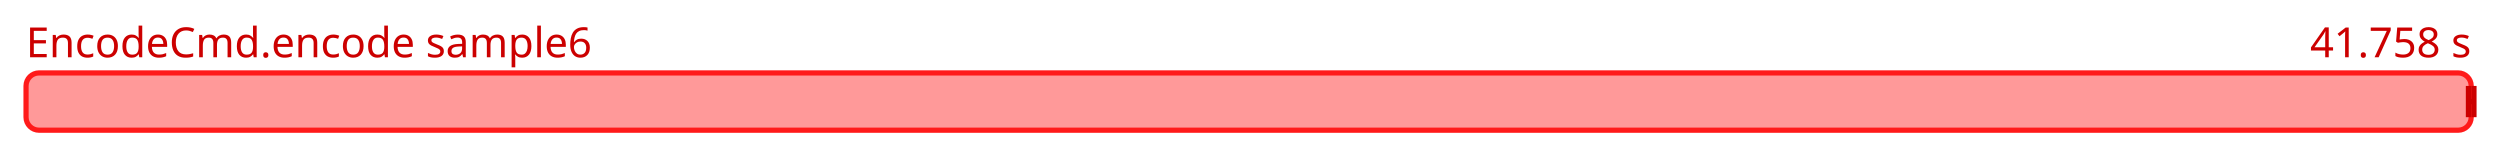
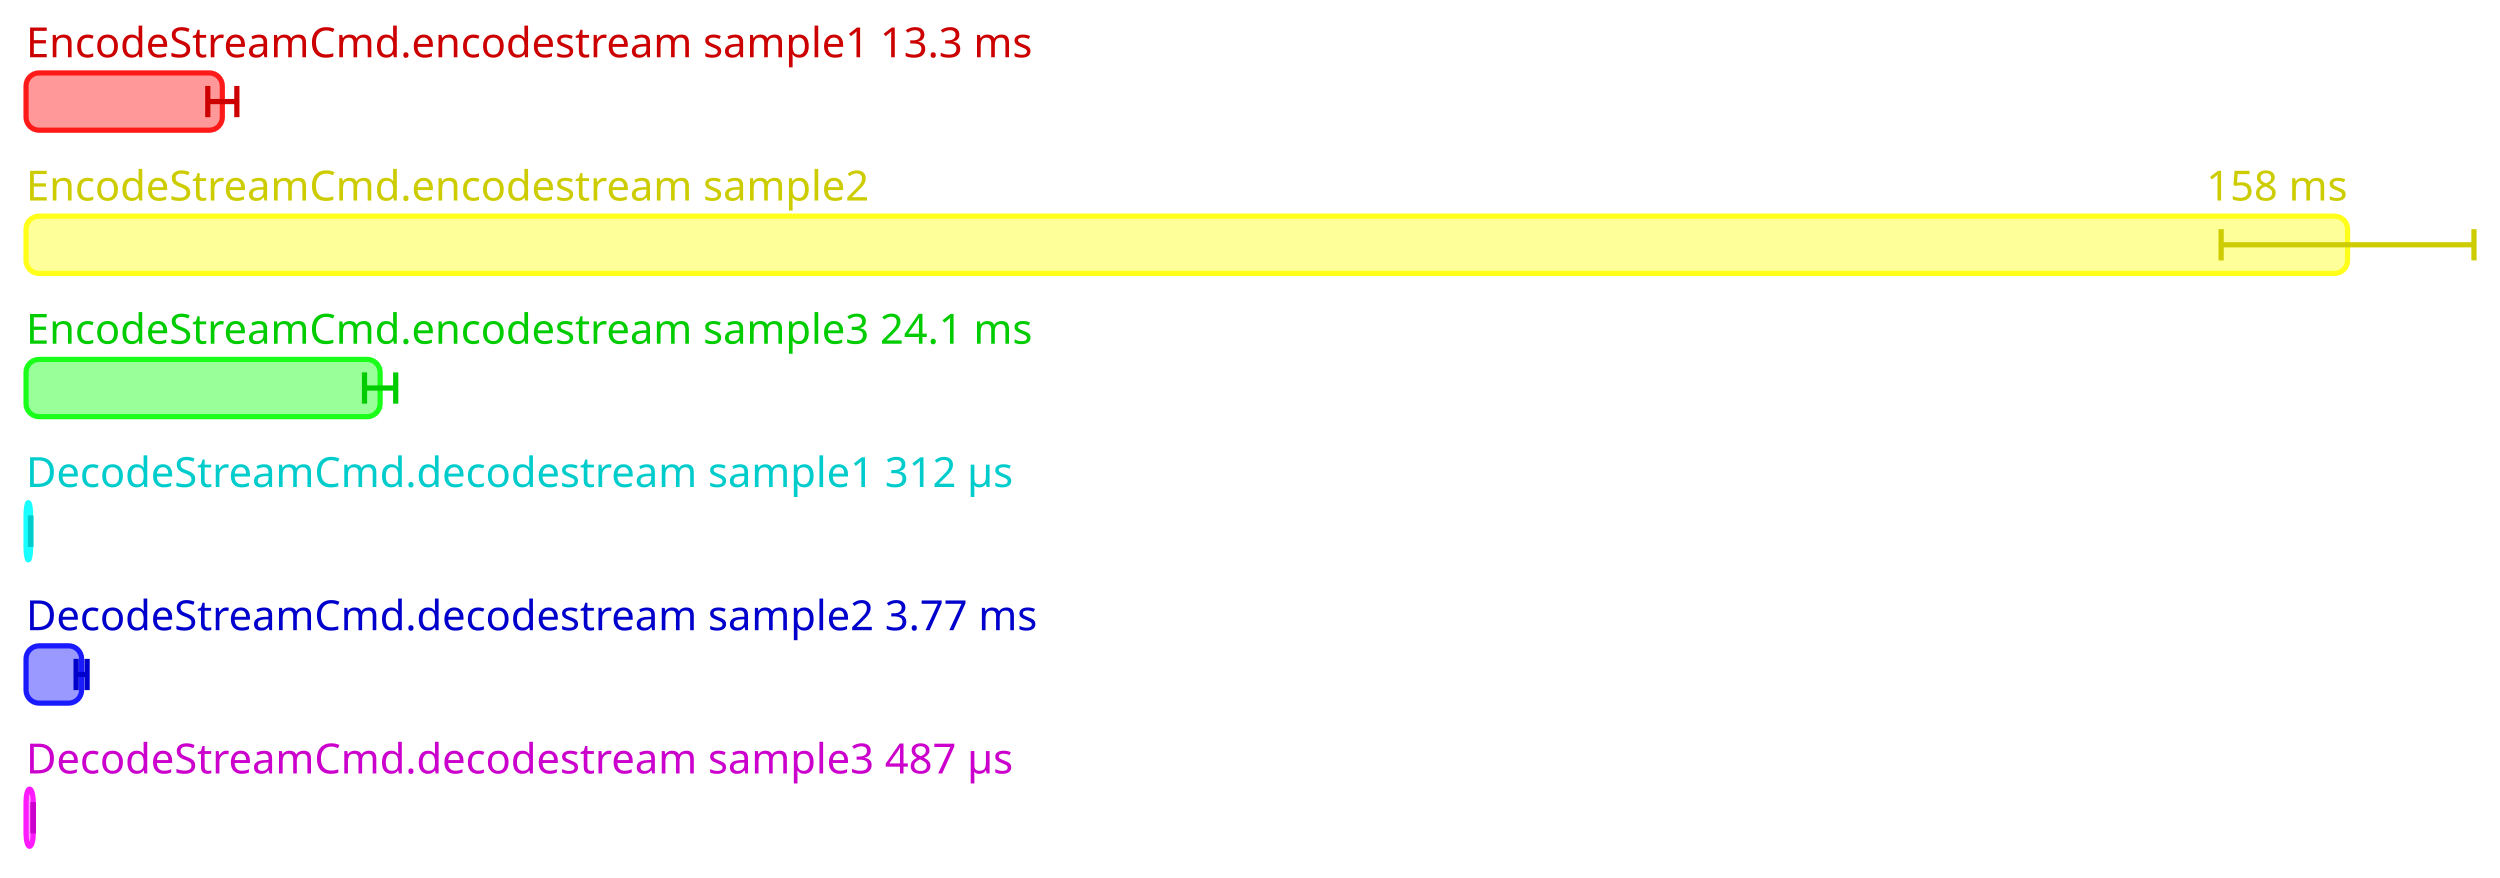
- <svg xmlns="http://www.w3.org/2000/svg" height="62" width="960.0" font-size="16" font-family="sans-serif" stroke-width="2">
+ <svg xmlns="http://www.w3.org/2000/svg" height="337" width="960.0" font-size="16" font-family="sans-serif" stroke-width="2">
  <g transform="translate(10.0 0)">
-     <g fill="hsl(0, 100%, 40%)">
-       <text y="22">EncodeCmd.encode sample6</text>
-       <text y="22" x="938.939" text-anchor="end">41.758 s</text>
+     <text fill="hsl(0, 100%, 40%)" y="22">EncodeStreamCmd.encodestream sample1 13.3 ms</text>
+     <g>
+       <rect y="28" rx="5" height="22" width="75.368" fill="hsl(0, 100%, 80%)" stroke="hsl(0, 100%, 55%)" />
+       <g stroke="hsl(0, 100%, 40%)">
+         <line x1="69.786" x2="80.951" y1="39" y2="39" />
+         <line x1="69.786" x2="69.786" y1="33" y2="45" />
+         <line x1="80.951" x2="80.951" y1="33" y2="45" />
+       </g>
+     </g>
+     <g fill="hsl(60, 100%, 40%)">
+       <text y="77">EncodeStreamCmd.encodestream sample2</text>
+       <text y="77" x="891.456" text-anchor="end">158  ms</text>
    </g>
    <g>
-       <rect y="28" rx="5" height="22" width="938.939" fill="hsl(0, 100%, 80%)" stroke="hsl(0, 100%, 55%)" />
-       <g stroke="hsl(0, 100%, 40%)">
-         <line x1="937.878" x2="940.0" y1="39" y2="39" />
-         <line x1="937.878" x2="937.878" y1="33" y2="45" />
-         <line x1="940.0" x2="940.0" y1="33" y2="45" />
+       <rect y="83" rx="5" height="22" width="891.456" fill="hsl(60, 100%, 80%)" stroke="hsl(60, 100%, 55%)" />
+       <g stroke="hsl(60, 100%, 40%)">
+         <line x1="842.913" x2="940.0" y1="94" y2="94" />
+         <line x1="842.913" x2="842.913" y1="88" y2="100" />
+         <line x1="940.0" x2="940.0" y1="88" y2="100" />
+       </g>
+     </g>
+     <text fill="hsl(120, 100%, 40%)" y="132">EncodeStreamCmd.encodestream sample3 24.1 ms</text>
+     <g>
+       <rect y="138" rx="5" height="22" width="135.966" fill="hsl(120, 100%, 80%)" stroke="hsl(120, 100%, 55%)" />
+       <g stroke="hsl(120, 100%, 40%)">
+         <line x1="129.973" x2="141.958" y1="149" y2="149" />
+         <line x1="129.973" x2="129.973" y1="143" y2="155" />
+         <line x1="141.958" x2="141.958" y1="143" y2="155" />
+       </g>
+     </g>
+     <text fill="hsl(180, 100%, 40%)" y="187">DecodeStreamCmd.decodestream sample1 312  μs</text>
+     <g>
+       <rect y="193" rx="5" height="22" width="1.764" fill="hsl(180, 100%, 80%)" stroke="hsl(180, 100%, 55%)" />
+       <g stroke="hsl(180, 100%, 40%)">
+         <line x1="1.695" x2="1.834" y1="204" y2="204" />
+         <line x1="1.695" x2="1.695" y1="198" y2="210" />
+         <line x1="1.834" x2="1.834" y1="198" y2="210" />
+       </g>
+     </g>
+     <text fill="hsl(240, 100%, 40%)" y="242">DecodeStreamCmd.decodestream sample2 3.77 ms</text>
+     <g>
+       <rect y="248" rx="5" height="22" width="21.339" fill="hsl(240, 100%, 80%)" stroke="hsl(240, 100%, 55%)" />
+       <g stroke="hsl(240, 100%, 40%)">
+         <line x1="19.229" x2="23.449" y1="259" y2="259" />
+         <line x1="19.229" x2="19.229" y1="253" y2="265" />
+         <line x1="23.449" x2="23.449" y1="253" y2="265" />
+       </g>
+     </g>
+     <text fill="hsl(300, 100%, 40%)" y="297">DecodeStreamCmd.decodestream sample3 487  μs</text>
+     <g>
+       <rect y="303" rx="5" height="22" width="2.752" fill="hsl(300, 100%, 80%)" stroke="hsl(300, 100%, 55%)" />
+       <g stroke="hsl(300, 100%, 40%)">
+         <line x1="2.672" x2="2.831" y1="314" y2="314" />
+         <line x1="2.672" x2="2.672" y1="308" y2="320" />
+         <line x1="2.831" x2="2.831" y1="308" y2="320" />
      </g>
    </g>
  </g>
</svg>
